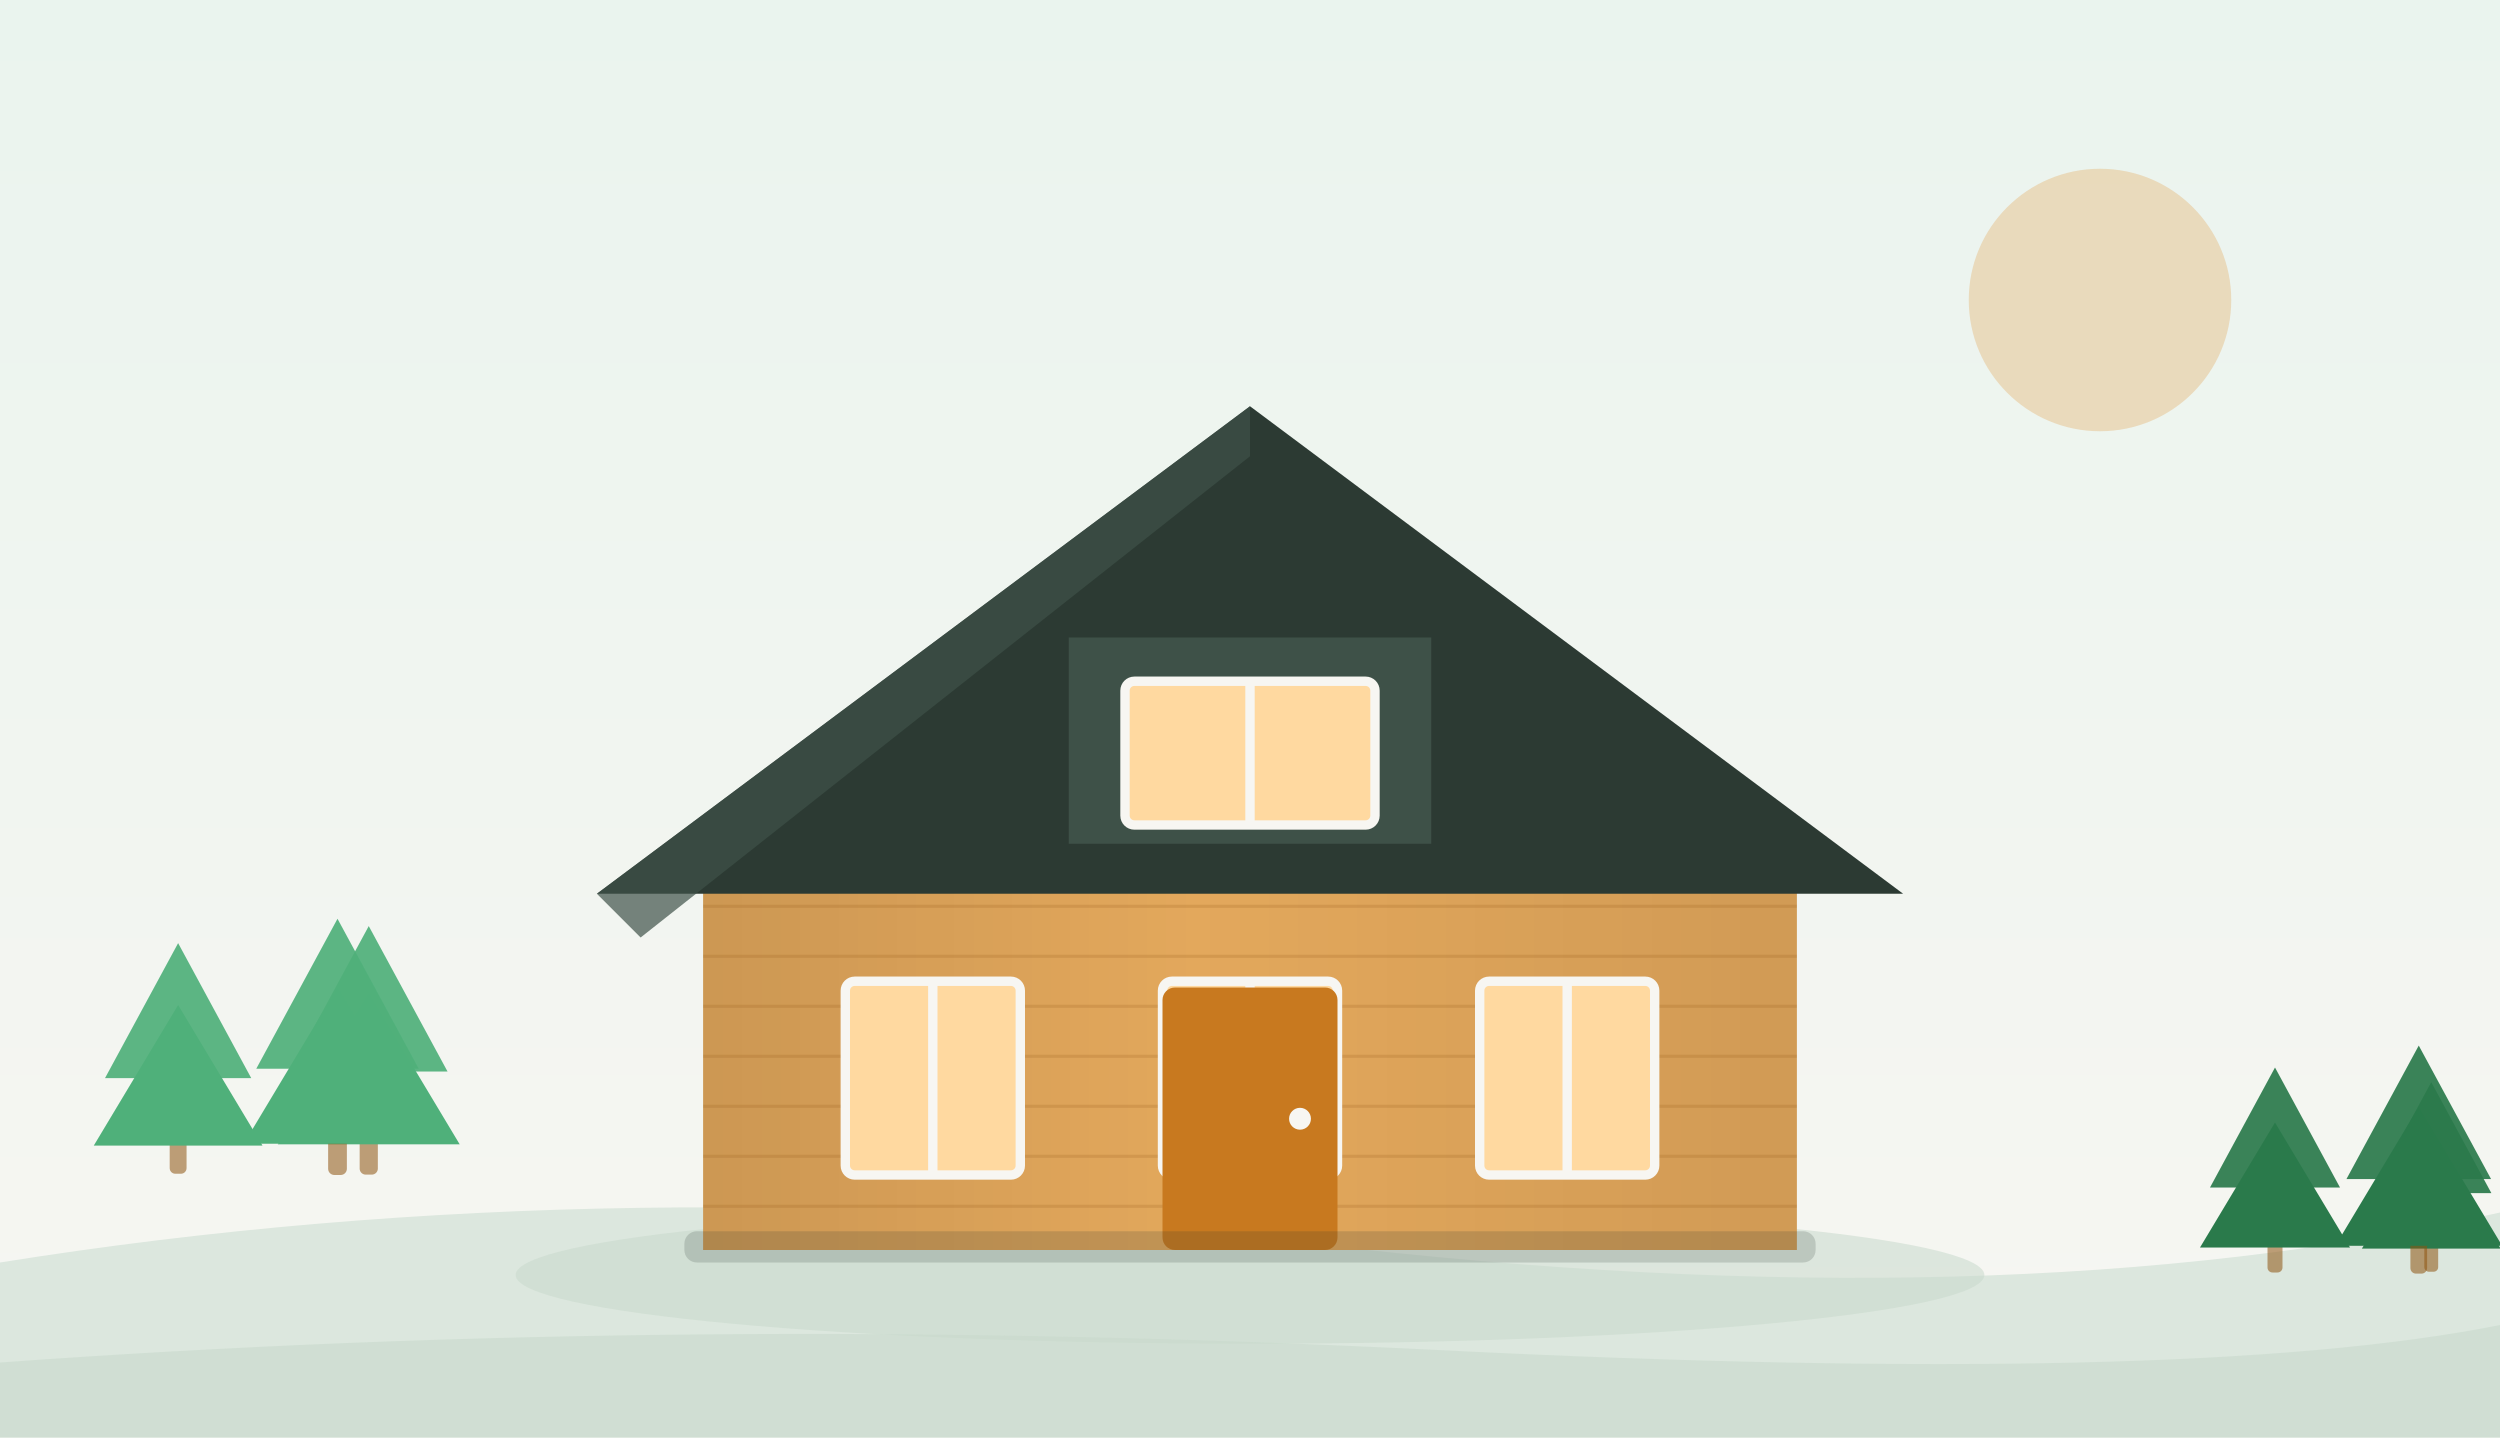
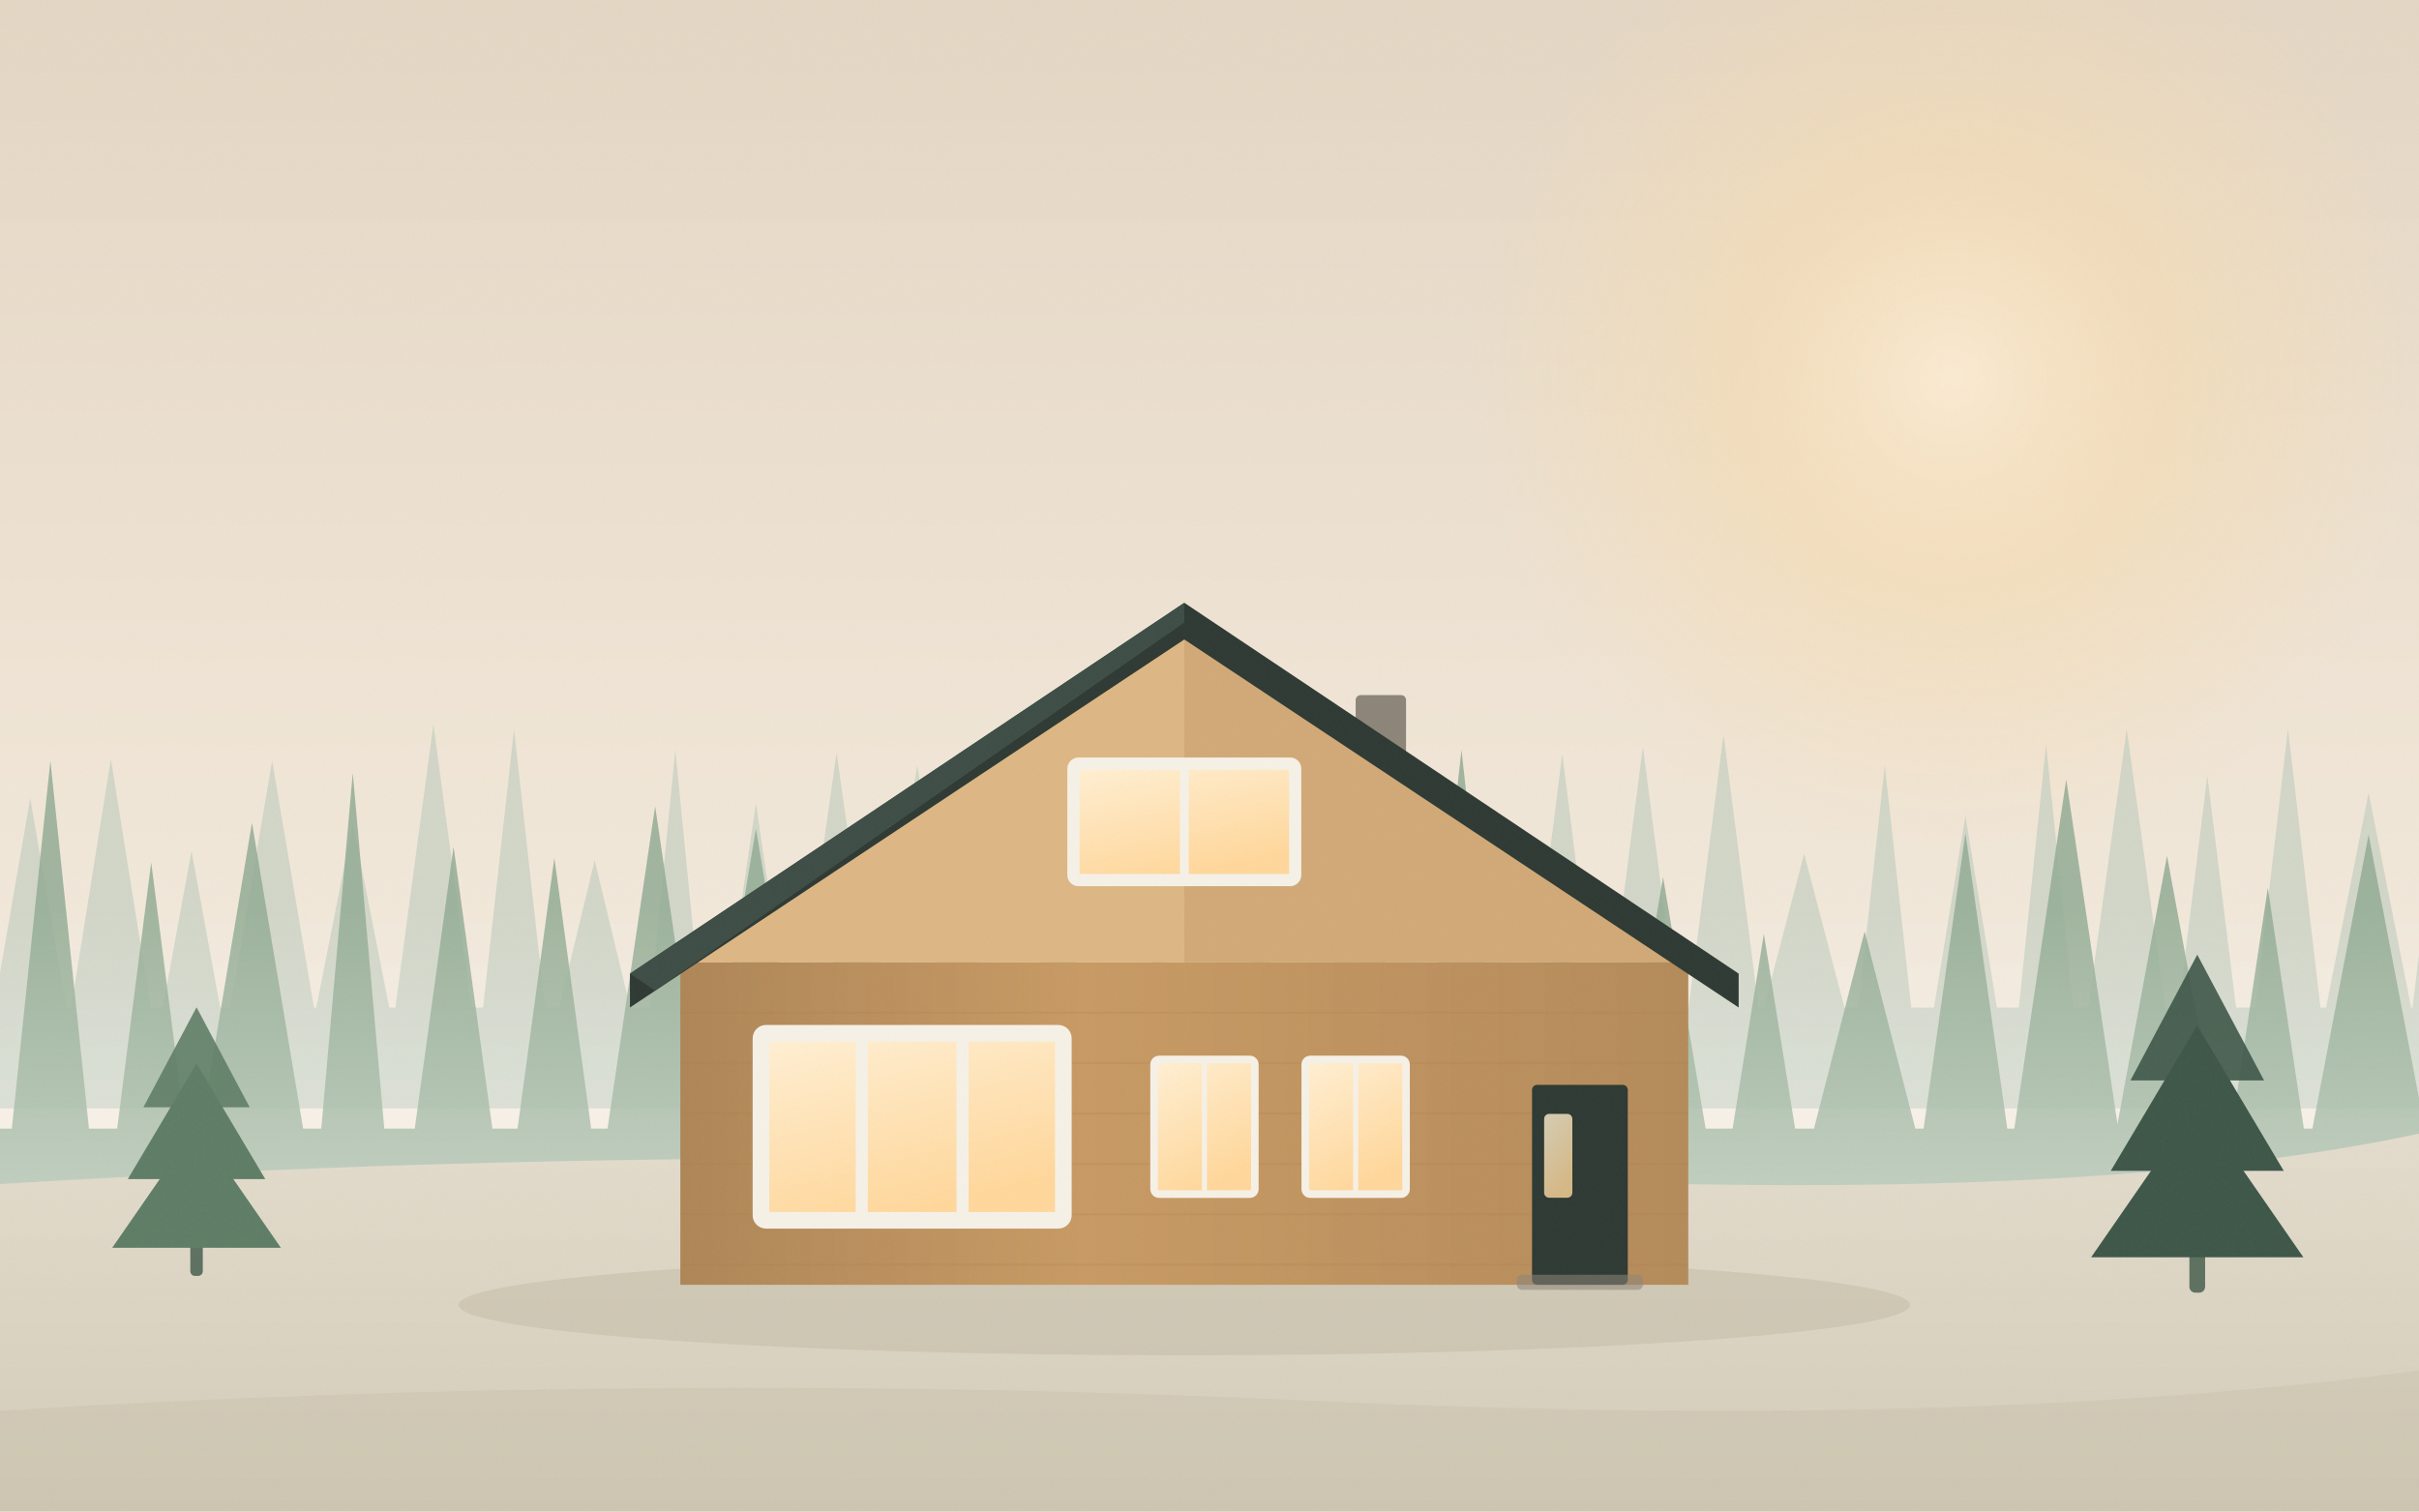
- <svg xmlns="http://www.w3.org/2000/svg" viewBox="0 0 800 460" role="img" aria-label="Каркасный дом КД-11, 7×7 м">
+ <svg xmlns="http://www.w3.org/2000/svg" viewBox="0 0 960 600" role="img" aria-label="Каркасный дом КД-11, 7×7 м, 72 м²">
  <defs>
    <linearGradient id="sky" x1="0" y1="0" x2="0" y2="1">
-       <stop offset="0" stop-color="#EAF4EE" />
-       <stop offset="1" stop-color="#F7F6F2" />
+       <stop offset="0" stop-color="#E4D6C3" />
+       <stop offset=".45" stop-color="#EFE4D4" />
+       <stop offset="1" stop-color="#F6F1E7" />
+     </linearGradient>
+     <radialGradient id="sunGlow" cx=".5" cy=".5" r=".5">
+       <stop offset="0" stop-color="#FBEBD2" stop-opacity=".95" />
+       <stop offset=".45" stop-color="#F7DCB0" stop-opacity=".55" />
+       <stop offset="1" stop-color="#F7DCB0" stop-opacity="0" />
+     </radialGradient>
+     <linearGradient id="glassGrad" x1="0" y1="0" x2=".4" y2="1">
+       <stop offset="0" stop-color="#FFF0D4" />
+       <stop offset="1" stop-color="#FFD79B" />
    </linearGradient>
    <linearGradient id="wallShade" x1="0" y1="0" x2="1" y2="0">
-       <stop offset="0" stop-color="#000" stop-opacity=".10" />
-       <stop offset=".45" stop-color="#000" stop-opacity="0" />
-       <stop offset="1" stop-color="#000" stop-opacity=".08" />
+       <stop offset="0" stop-color="#000" stop-opacity=".13" />
+       <stop offset=".4" stop-color="#000" stop-opacity="0" />
+       <stop offset="1" stop-color="#000" stop-opacity=".10" />
    </linearGradient>
+     <linearGradient id="mist" x1="0" y1="0" x2="0" y2="1">
+       <stop offset="0" stop-color="#fff" stop-opacity="0" />
+       <stop offset="1" stop-color="#fff" stop-opacity=".55" />
+     </linearGradient>
+     <linearGradient id="groundGrad" x1="0" y1="0" x2="0" y2="1">
+       <stop offset="0" stop-color="#E3DCCC" />
+       <stop offset="1" stop-color="#D3CBB8" />
+     </linearGradient>
+     <filter id="grain">
+       <feTurbulence type="fractalNoise" baseFrequency=".9" numOctaves="2" stitchTiles="stitch" />
+       <feColorMatrix type="saturate" values="0" />
+       <feComponentTransfer>
+         <feFuncA type="linear" slope=".055" />
+       </feComponentTransfer>
+     </filter>
+     <filter id="soft">
+       <feGaussianBlur stdDeviation="6" />
+     </filter>
  </defs>
-   <rect width="800" height="460" fill="url(#sky)" />
-   <circle cx="672" cy="96" r="42" fill="#E3A85C" opacity=".35" />
-   <path d="M0 404 Q200 372 420 398 T800 388 V460 H0 Z" fill="#DCE7DE" />
-   <g transform="translate(778 404) scale(0.74)">
-     <rect x="-3" y="-16" width="6" height="20" rx="2" fill="#8E5411" opacity=".55" />
-     <path d="M0 -78 L26 -30 H-26 Z" fill="#2A7A4B" opacity=".92" />
-     <path d="M0 -56 L30 -6 H-30 Z" fill="#2A7A4B" />
-   </g>
-   <g transform="translate(728 404) scale(0.80)">
-     <rect x="-3" y="-16" width="6" height="20" rx="2" fill="#8E5411" opacity=".55" />
-     <path d="M0 -78 L26 -30 H-26 Z" fill="#2A7A4B" opacity=".92" />
-     <path d="M0 -56 L30 -6 H-30 Z" fill="#2A7A4B" />
-   </g>
-   <g transform="translate(774 404) scale(0.89)">
-     <rect x="-3" y="-16" width="6" height="20" rx="2" fill="#8E5411" opacity=".55" />
-     <path d="M0 -78 L26 -30 H-26 Z" fill="#2A7A4B" opacity=".92" />
-     <path d="M0 -56 L30 -6 H-30 Z" fill="#2A7A4B" />
-   </g>
-   <g transform="translate(57 372) scale(0.90)">
-     <rect x="-3" y="-16" width="6" height="20" rx="2" fill="#8E5411" opacity=".55" />
-     <path d="M0 -78 L26 -30 H-26 Z" fill="#4FB07A" opacity=".92" />
-     <path d="M0 -56 L30 -6 H-30 Z" fill="#4FB07A" />
-   </g>
-   <g transform="translate(118 372) scale(0.97)">
-     <rect x="-3" y="-16" width="6" height="20" rx="2" fill="#8E5411" opacity=".55" />
-     <path d="M0 -78 L26 -30 H-26 Z" fill="#4FB07A" opacity=".92" />
-     <path d="M0 -56 L30 -6 H-30 Z" fill="#4FB07A" />
-   </g>
-   <g transform="translate(108 372) scale(1.00)">
-     <rect x="-3" y="-16" width="6" height="20" rx="2" fill="#8E5411" opacity=".55" />
-     <path d="M0 -78 L26 -30 H-26 Z" fill="#4FB07A" opacity=".92" />
-     <path d="M0 -56 L30 -6 H-30 Z" fill="#4FB07A" />
+   <rect width="960" height="600" fill="url(#sky)" />
+   <circle cx="774.489" cy="150" r="190" fill="url(#sunGlow)" />
+   <path d="M-20 440 L-36.0 400.0 L-20.0 338.0 L-4.0 400.0 L-2.4 400.0 L12.0 316.9 L26.4 400.0 L28.2 400.0 L44.0 301.3 L59.8 400.0 L64.6 400.0 L76.0 337.8 L87.4 400.0 L91.4 400.0 L108.0 302.0 L124.6 400.0 L125.5 400.0 L140.0 326.8 L154.5 400.0 L156.9 400.0 L172.0 287.5 L187.1 400.0 L191.7 400.0 L204.0 289.5 L216.3 400.0 L221.9 400.0 L236.0 341.5 L250.1 400.0 L257.9 400.0 L268.0 297.8 L278.1 400.0 L288.1 400.0 L300.0 318.9 L311.9 400.0 L317.6 400.0 L332.0 298.9 L346.4 400.0 L348.4 400.0 L364.0 304.0 L379.6 400.0 L385.3 400.0 L396.0 326.9 L406.7 400.0 L410.3 400.0 L428.0 298.5 L445.7 400.0 L443.6 400.0 L460.0 337.6 L476.4 400.0 L480.6 400.0 L492.0 332.3 L503.4 400.0 L510.3 400.0 L524.0 330.7 L537.7 400.0 L546.0 400.0 L556.0 315.5 L566.0 400.0 L575.3 400.0 L588.0 328.5 L600.7 400.0 L607.3 400.0 L620.0 299.3 L632.7 400.0 L638.6 400.0 L652.0 296.4 L665.4 400.0 L670.1 400.0 L684.0 291.5 L697.9 400.0 L700.0 400.0 L716.0 338.9 L732.0 400.0 L737.5 400.0 L748.0 303.8 L758.5 400.0 L767.5 400.0 L780.0 323.9 L792.5 400.0 L801.2 400.0 L812.0 295.4 L822.8 400.0 L828.7 400.0 L844.0 289.4 L859.3 400.0 L864.6 400.0 L876.0 307.9 L887.4 400.0 L895.1 400.0 L908.0 289.3 L920.9 400.0 L923.1 400.0 L940.0 314.7 L956.9 400.0 L957.4 400.0 L972.0 281.4 L986.6 400.0 L1000 440 Z" fill="#C3CEC0" opacity="0.7" />
+   <path d="M-20 488 L-36.7 448.0 L-20.0 367.0 L-3.3 448.0 L4.7 448.0 L20.0 302.0 L35.3 448.0 L46.5 448.0 L60.0 342.3 L73.5 448.0 L79.7 448.0 L100.0 326.6 L120.3 448.0 L127.5 448.0 L140.0 306.8 L152.5 448.0 L164.6 448.0 L180.0 336.1 L195.4 448.0 L205.4 448.0 L220.0 340.5 L234.6 448.0 L241.1 448.0 L260.0 320.0 L278.9 448.0 L280.2 448.0 L300.0 328.9 L319.8 448.0 L318.0 448.0 L340.0 331.9 L362.0 448.0 L360.5 448.0 L380.0 330.4 L399.5 448.0 L402.6 448.0 L420.0 338.0 L437.4 448.0 L443.5 448.0 L460.0 368.2 L476.5 448.0 L481.1 448.0 L500.0 364.9 L518.9 448.0 L520.7 448.0 L540.0 309.3 L559.3 448.0 L563.4 448.0 L580.0 297.7 L596.6 448.0 L606.1 448.0 L620.0 358.7 L633.9 448.0 L643.1 448.0 L660.0 348.2 L676.9 448.0 L687.6 448.0 L700.0 370.7 L712.4 448.0 L719.9 448.0 L740.0 369.7 L760.1 448.0 L763.4 448.0 L780.0 330.7 L796.6 448.0 L799.4 448.0 L820.0 309.4 L840.6 448.0 L840.0 448.0 L860.0 339.7 L880.0 448.0 L885.7 448.0 L900.0 352.4 L914.3 448.0 L917.7 448.0 L940.0 331.3 L962.3 448.0 L966.9 448.0 L980.0 343.0 L993.1 448.0 L1000 488 Z" fill="#93AB94" opacity="0.85" />
+   <rect x="0" y="360" width="960" height="130" fill="url(#mist)" opacity=".7" />
+   <path d="M0 470 Q300 452 560 466 T960 450 V600 H0 Z" fill="url(#groundGrad)" />
+   <g transform="translate(78 504) scale(0.62)">
+     <rect x="-4" y="-24" width="8" height="28" rx="3" fill="#3E5748" opacity=".8" />
+     <path d="M0 -168 L34 -104 H-34 Z" fill="#5F7D66" opacity=".9" />
+     <path d="M0 -132 L44 -58 H-44 Z" fill="#5F7D66" />
+     <path d="M0 -92 L54 -14 H-54 Z" fill="#5F7D66" />
  </g>
  <g>
-     <ellipse cx="400" cy="408" rx="235" ry="22" fill="#C8D9CC" opacity=".55" />
-     <rect x="225" y="280" width="350" height="120" fill="#E3A85C" />
-     <rect x="225" y="280" width="350" height="120" fill="url(#wallShade)" />
-     <line x1="225" y1="290" x2="575" y2="290" stroke="#8E5411" stroke-width="1" opacity=".18" />
-     <line x1="225" y1="306" x2="575" y2="306" stroke="#8E5411" stroke-width="1" opacity=".18" />
-     <line x1="225" y1="322" x2="575" y2="322" stroke="#8E5411" stroke-width="1" opacity=".18" />
-     <line x1="225" y1="338" x2="575" y2="338" stroke="#8E5411" stroke-width="1" opacity=".18" />
-     <line x1="225" y1="354" x2="575" y2="354" stroke="#8E5411" stroke-width="1" opacity=".18" />
-     <line x1="225" y1="370" x2="575" y2="370" stroke="#8E5411" stroke-width="1" opacity=".18" />
-     <line x1="225" y1="386" x2="575" y2="386" stroke="#8E5411" stroke-width="1" opacity=".18" />
-     <path d="M191 286 L400 130 L609 286 Z" fill="#2C3A33" />
-     <path d="M191 286 L400 130 L400 146 L205 300 Z" fill="#3E5148" opacity=".7" />
-     <path d="M342 204 h116 v66 h-116 z" fill="#3E5148" />
-     <g transform="translate(360 218)">
-       <rect width="80" height="46" rx="3" fill="#FFD9A0" />
-       <rect width="80" height="46" rx="3" fill="none" stroke="#F7F6F2" stroke-width="3" />
-       <line x1="40" y1="0" x2="40" y2="46" stroke="#F7F6F2" stroke-width="3" />
+     <ellipse cx="470" cy="518" rx="288" ry="20" fill="#BFB7A2" opacity=".45" />
+     <rect x="538" y="275.92" width="20" height="84.32" rx="2" fill="#8C8578" />
+     <rect x="270" y="382" width="400" height="128" fill="#C89A64" />
+     <polygon points="270,382 470,246 670,382" fill="#DDB684" />
+     <polygon points="470,246 670,382 470,382" fill="#A87B47" opacity=".22" />
+     <rect x="270" y="382" width="400" height="128" fill="url(#wallShade)" />
+     <line x1="270" y1="402" x2="670" y2="402" stroke="#A87B47" stroke-width=".9" opacity=".2" />
+     <line x1="270" y1="422" x2="670" y2="422" stroke="#A87B47" stroke-width=".9" opacity=".2" />
+     <line x1="270" y1="442" x2="670" y2="442" stroke="#A87B47" stroke-width=".9" opacity=".2" />
+     <line x1="270" y1="462" x2="670" y2="462" stroke="#A87B47" stroke-width=".9" opacity=".2" />
+     <line x1="270" y1="482" x2="670" y2="482" stroke="#A87B47" stroke-width=".9" opacity=".2" />
+     <line x1="270" y1="502" x2="670" y2="502" stroke="#A87B47" stroke-width=".9" opacity=".2" />
+     <path d="M250 386.48 L470 239.28 L690 386.48 L690 399.92 L470 253.84 L250 399.92 Z" fill="#2E3A33" />
+     <path d="M250 386.48 L470 239.28 L470 247.12 L260 393.2  Z" fill="#3F5049" opacity=".9" />
+     <g>
+       <rect x="426" y="303.12" width="88" height="46.24" rx="2" fill="url(#glassGrad)" />
+       <line x1="470" y1="303.12" x2="470" y2="349.36" stroke="#F6F1E7" stroke-width="3.52" />
+       <rect x="426" y="303.12" width="88" height="46.24" rx="2" fill="none" stroke="#F6F1E7" stroke-width="4.84" />
    </g>
-     <g transform="translate(270.5 314)">
-       <rect width="56" height="62" rx="3" fill="#FFD9A0" />
-       <rect width="56" height="62" rx="3" fill="none" stroke="#F7F6F2" stroke-width="3" />
-       <line x1="28" y1="0" x2="28" y2="62" stroke="#F7F6F2" stroke-width="3" />
+     <g>
+       <rect x="302" y="410.16" width="120" height="74.24" rx="2" fill="url(#glassGrad)" />
+       <line x1="342" y1="410.16" x2="342" y2="484.4" stroke="#F6F1E7" stroke-width="4.8" />
+       <line x1="382" y1="410.16" x2="382" y2="484.4" stroke="#F6F1E7" stroke-width="4.8" />
+       <rect x="302" y="410.16" width="120" height="74.24" rx="2" fill="none" stroke="#F6F1E7" stroke-width="6.6" />
    </g>
-     <g transform="translate(372 314)">
-       <rect width="56" height="62" rx="3" fill="#FFD9A0" />
-       <rect width="56" height="62" rx="3" fill="none" stroke="#F7F6F2" stroke-width="3" />
-       <line x1="28" y1="0" x2="28" y2="62" stroke="#F7F6F2" stroke-width="3" />
+     <g>
+       <rect x="458" y="420.554" width="40" height="53.453" rx="2" fill="url(#glassGrad)" />
+       <line x1="478" y1="420.554" x2="478" y2="474.006" stroke="#F6F1E7" stroke-width="2" />
+       <rect x="458" y="420.554" width="40" height="53.453" rx="2" fill="none" stroke="#F6F1E7" stroke-width="3" />
    </g>
-     <g transform="translate(473.5 314)">
-       <rect width="56" height="62" rx="3" fill="#FFD9A0" />
-       <rect width="56" height="62" rx="3" fill="none" stroke="#F7F6F2" stroke-width="3" />
-       <line x1="28" y1="0" x2="28" y2="62" stroke="#F7F6F2" stroke-width="3" />
+     <g>
+       <rect x="518" y="420.554" width="40" height="53.453" rx="2" fill="url(#glassGrad)" />
+       <line x1="538" y1="420.554" x2="538" y2="474.006" stroke="#F6F1E7" stroke-width="2" />
+       <rect x="518" y="420.554" width="40" height="53.453" rx="2" fill="none" stroke="#F6F1E7" stroke-width="3" />
    </g>
-     <rect x="372" y="316" width="56" height="84" rx="4" fill="#C8791F" />
-     <circle cx="416" cy="358" r="3.5" fill="#F7F6F2" />
-     <rect x="219" y="394" width="362" height="10" rx="4" fill="#2C3A33" opacity=".18" />
+     <g>
+       <rect x="608" y="430.64" width="38" height="79.36" rx="2" fill="#2E3A33" />
+       <rect x="612.8" y="442.16" width="11.2" height="33.28" rx="2" fill="url(#glassGrad)" opacity=".8" />
+       <rect x="602" y="506" width="50" height="6" rx="2" fill="#8C8578" opacity=".55" />
+     </g>
  </g>
-   <path d="M0 436 Q220 420 460 432 T800 424 V460 H0 Z" fill="#C8D9CC" opacity=".6" />
+   <g transform="translate(872 510) scale(0.78)">
+     <rect x="-4" y="-24" width="8" height="28" rx="3" fill="#3E5748" opacity=".8" />
+     <path d="M0 -168 L34 -104 H-34 Z" fill="#3E5748" opacity=".9" />
+     <path d="M0 -132 L44 -58 H-44 Z" fill="#3E5748" />
+     <path d="M0 -92 L54 -14 H-54 Z" fill="#3E5748" />
+   </g>
+   <path d="M0 560 Q260 544 520 556 T960 544 V600 H0 Z" fill="#BFB7A2" opacity=".3" />
+   <rect width="960" height="600" filter="url(#grain)" opacity=".45" />
</svg>
